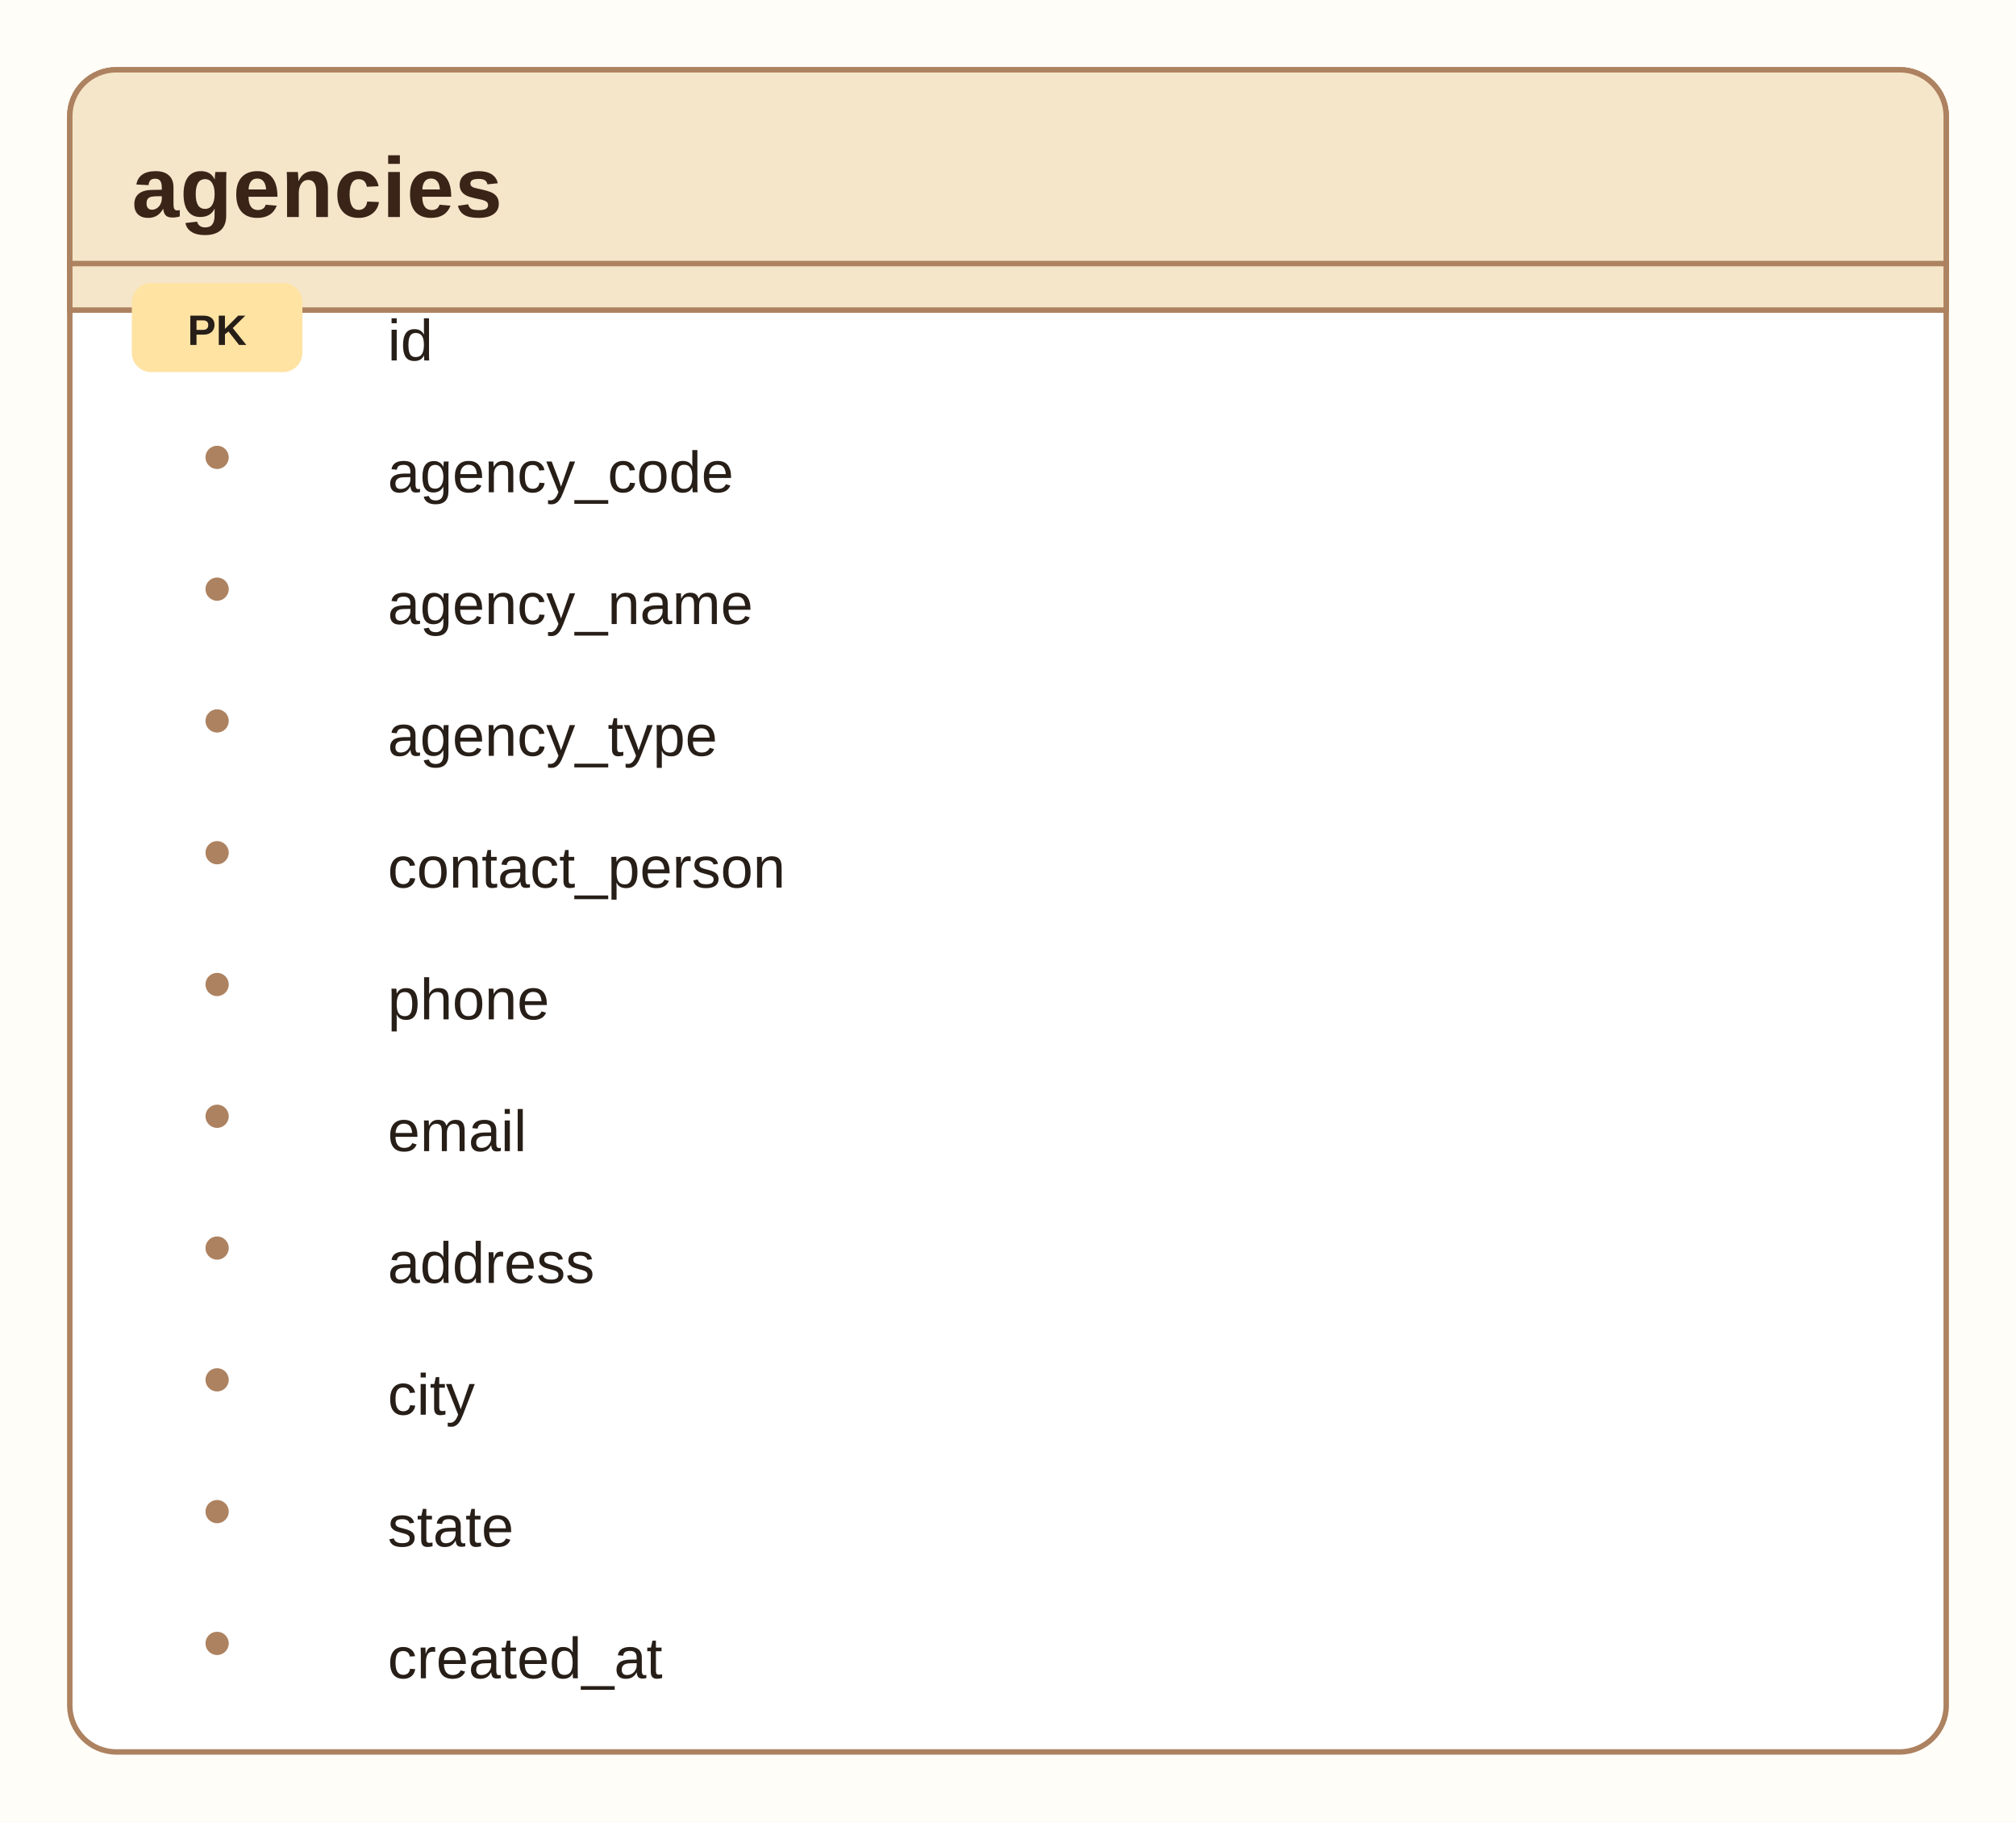
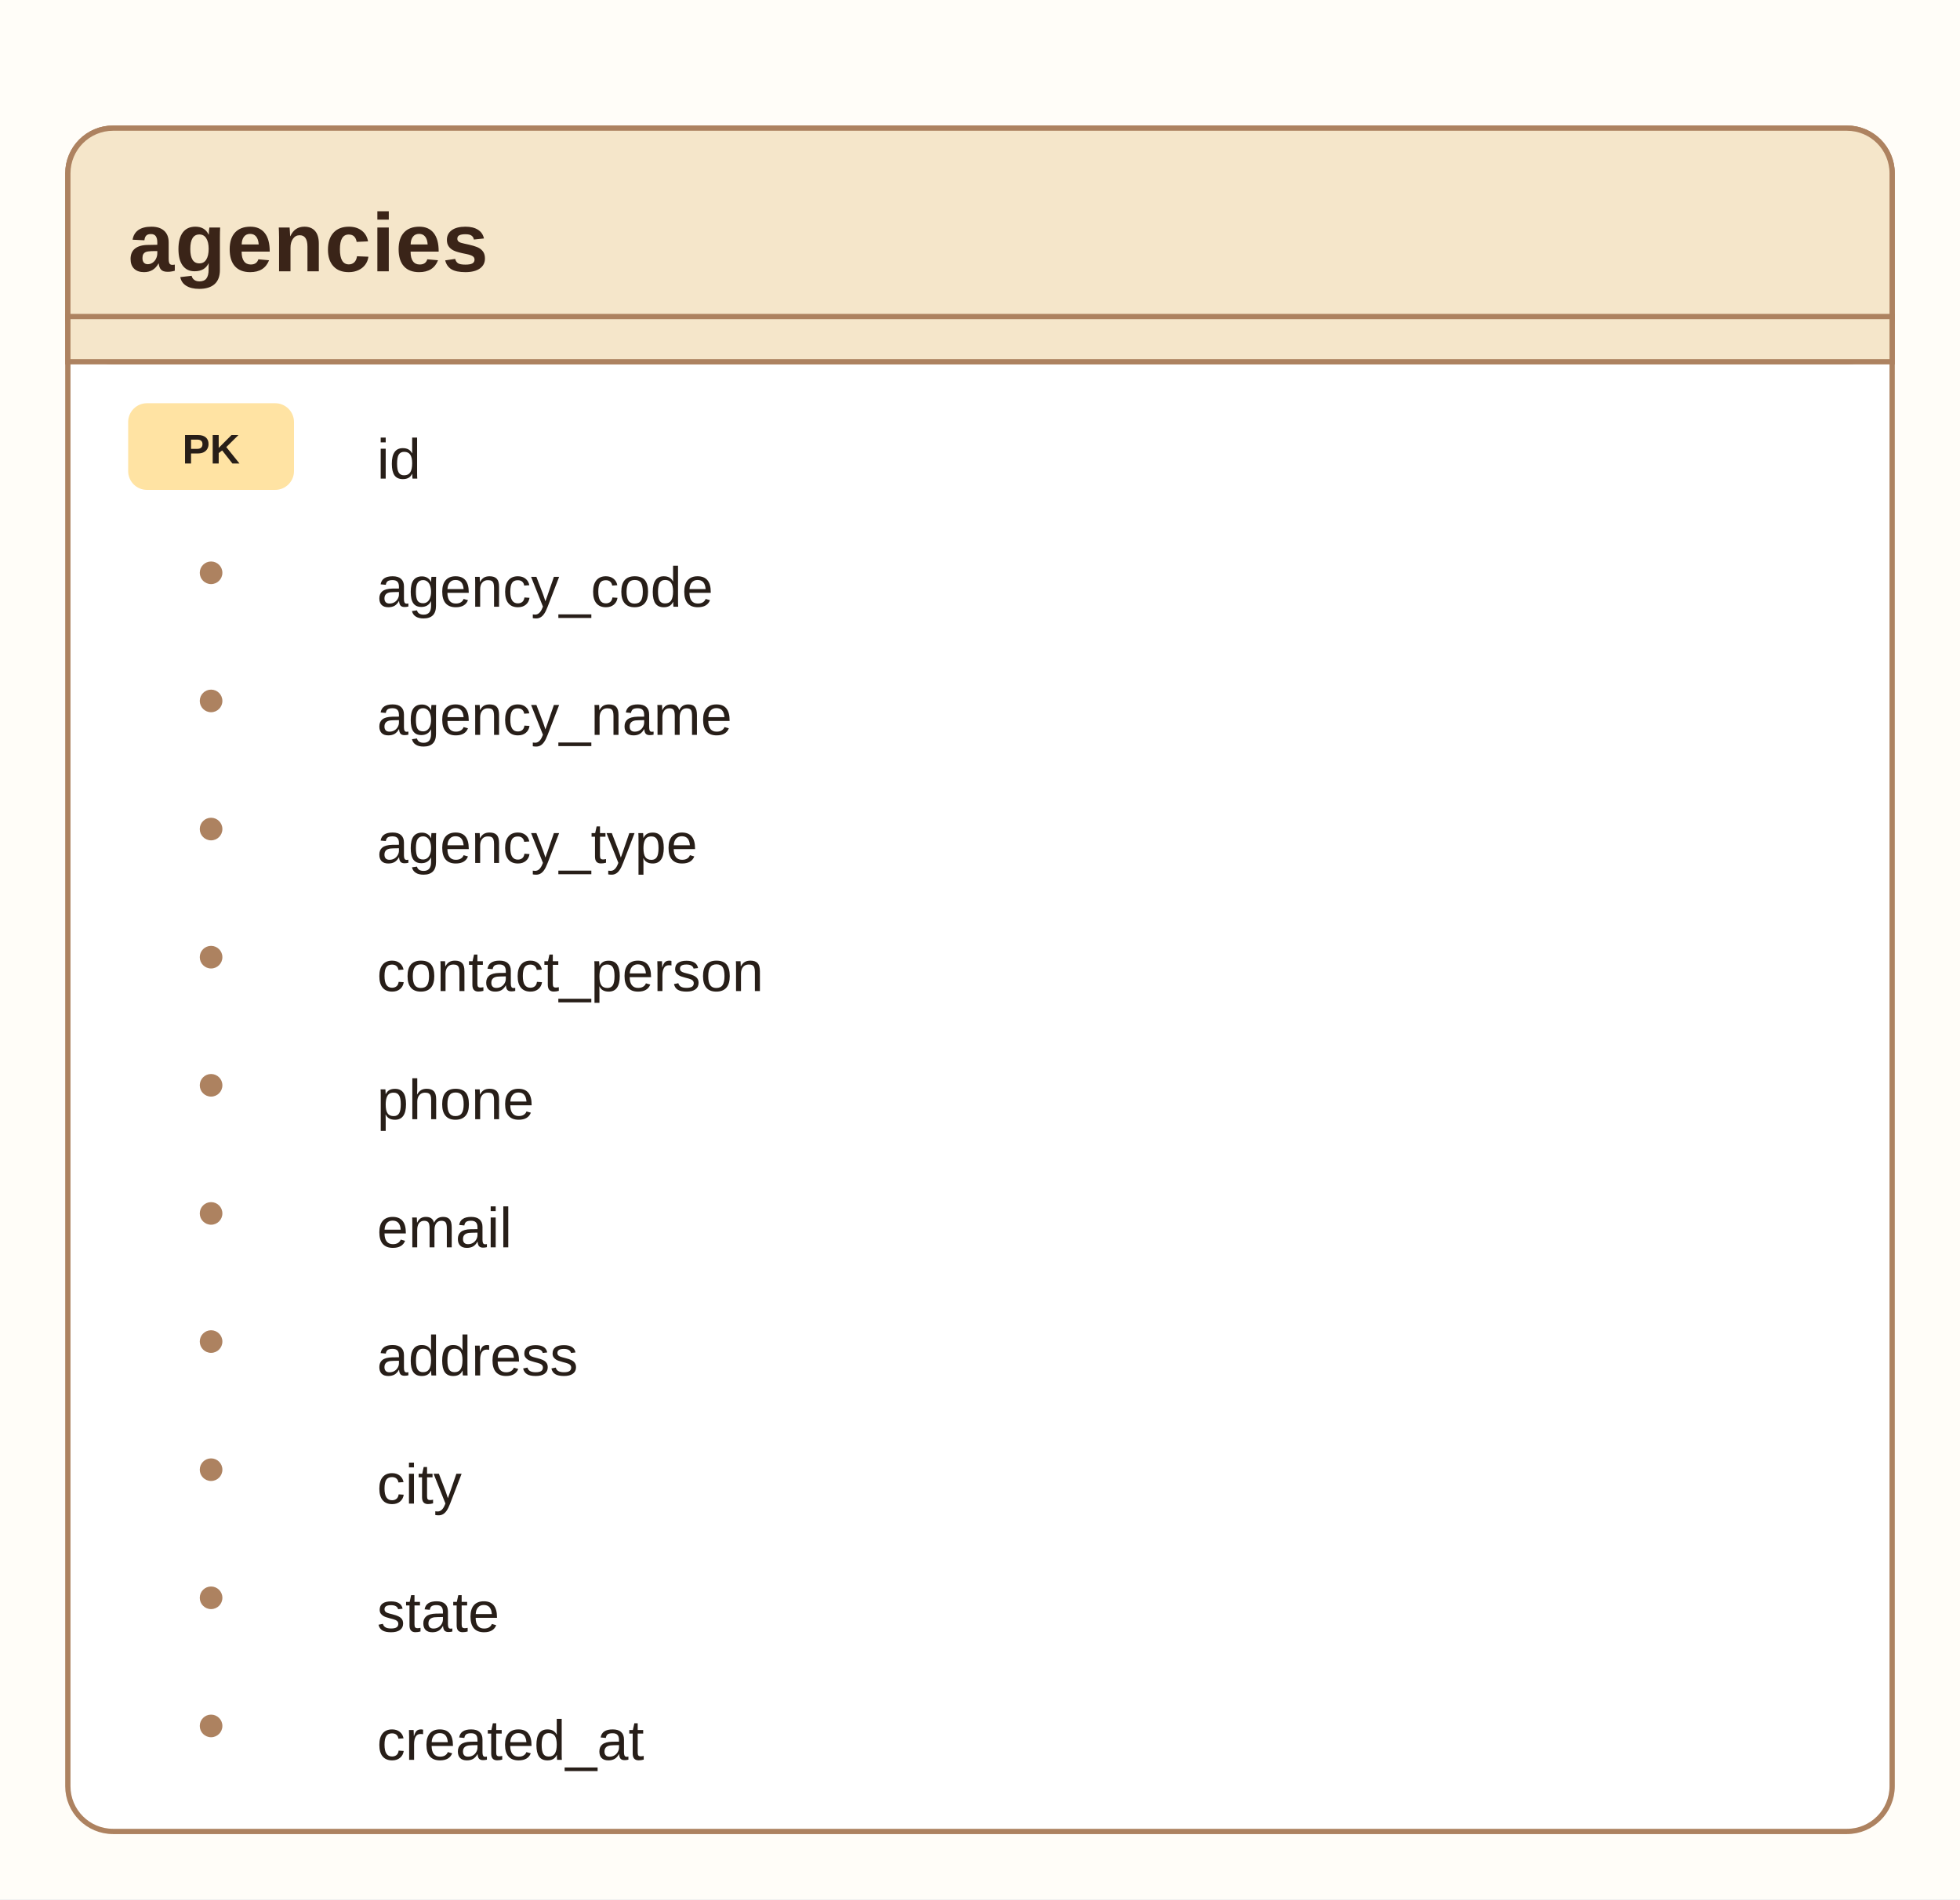
- <svg xmlns="http://www.w3.org/2000/svg" width="520" height="470" viewBox="0 0 520 470">
+ <svg xmlns="http://www.w3.org/2000/svg" width="520" height="504" viewBox="0 0 520 504">
  <style>
    .canvas { fill: #fffdf8; }
    .box { fill: #ffffff; stroke: #ad8260; stroke-width: 1.4; }
    .header { fill: #f5e6ca; stroke: #ad8260; stroke-width: 1.4; }
    .title { fill: #3a2418; font: 700 22px Arial, sans-serif; letter-spacing: .2px; }
    .field { fill: #271e18; font: 15px Arial, sans-serif; }
    .pk { fill: #ffe3a3; }
    .fk { fill: #cfe8ff; }
    .badge-text { fill: #271e18; font: 700 11px Arial, sans-serif; }
    .dot { fill: #ad8260; }
  </style>
-   <rect class="canvas" x="0" y="0" width="520" height="470" />
-   <rect class="box" x="18" y="18" width="484" height="434" rx="12" />
-   <rect class="header" x="18" y="18" width="484" height="62" rx="12" />
-   <path class="header" d="M 18 68 H 502 V 80 H 18 Z" />
-   <text x="34" y="56" class="title">agencies</text>
-   <rect x="34" y="73" width="44" height="23" rx="5" class="pk" />
-   <text x="56" y="89" text-anchor="middle" class="badge-text">PK</text>
-   <text x="100" y="93" class="field">id</text>
-   <circle cx="56" cy="118" r="3" class="dot" />
-   <text x="100" y="127" class="field">agency_code</text>
+   <rect class="canvas" x="0" y="0" width="520" height="504" />
+   <rect class="box" x="18" y="34" width="484" height="452" rx="12" />
+   <rect class="header" x="18" y="34" width="484" height="62" rx="12" />
+   <path class="header" d="M 18 84 H 502 V 96 H 18 Z" />
+   <text x="34" y="72" class="title">agencies</text>
+   <rect x="34" y="107" width="44" height="23" rx="5" class="pk" />
+   <text x="56" y="123" text-anchor="middle" class="badge-text">PK</text>
+   <text x="100" y="127" class="field">id</text>
  <circle cx="56" cy="152" r="3" class="dot" />
-   <text x="100" y="161" class="field">agency_name</text>
+   <text x="100" y="161" class="field">agency_code</text>
  <circle cx="56" cy="186" r="3" class="dot" />
-   <text x="100" y="195" class="field">agency_type</text>
+   <text x="100" y="195" class="field">agency_name</text>
  <circle cx="56" cy="220" r="3" class="dot" />
-   <text x="100" y="229" class="field">contact_person</text>
+   <text x="100" y="229" class="field">agency_type</text>
  <circle cx="56" cy="254" r="3" class="dot" />
-   <text x="100" y="263" class="field">phone</text>
+   <text x="100" y="263" class="field">contact_person</text>
  <circle cx="56" cy="288" r="3" class="dot" />
-   <text x="100" y="297" class="field">email</text>
+   <text x="100" y="297" class="field">phone</text>
  <circle cx="56" cy="322" r="3" class="dot" />
-   <text x="100" y="331" class="field">address</text>
+   <text x="100" y="331" class="field">email</text>
  <circle cx="56" cy="356" r="3" class="dot" />
-   <text x="100" y="365" class="field">city</text>
+   <text x="100" y="365" class="field">address</text>
  <circle cx="56" cy="390" r="3" class="dot" />
-   <text x="100" y="399" class="field">state</text>
+   <text x="100" y="399" class="field">city</text>
  <circle cx="56" cy="424" r="3" class="dot" />
-   <text x="100" y="433" class="field">created_at</text>
+   <text x="100" y="433" class="field">state</text>
+   <circle cx="56" cy="458" r="3" class="dot" />
+   <text x="100" y="467" class="field">created_at</text>
</svg>
